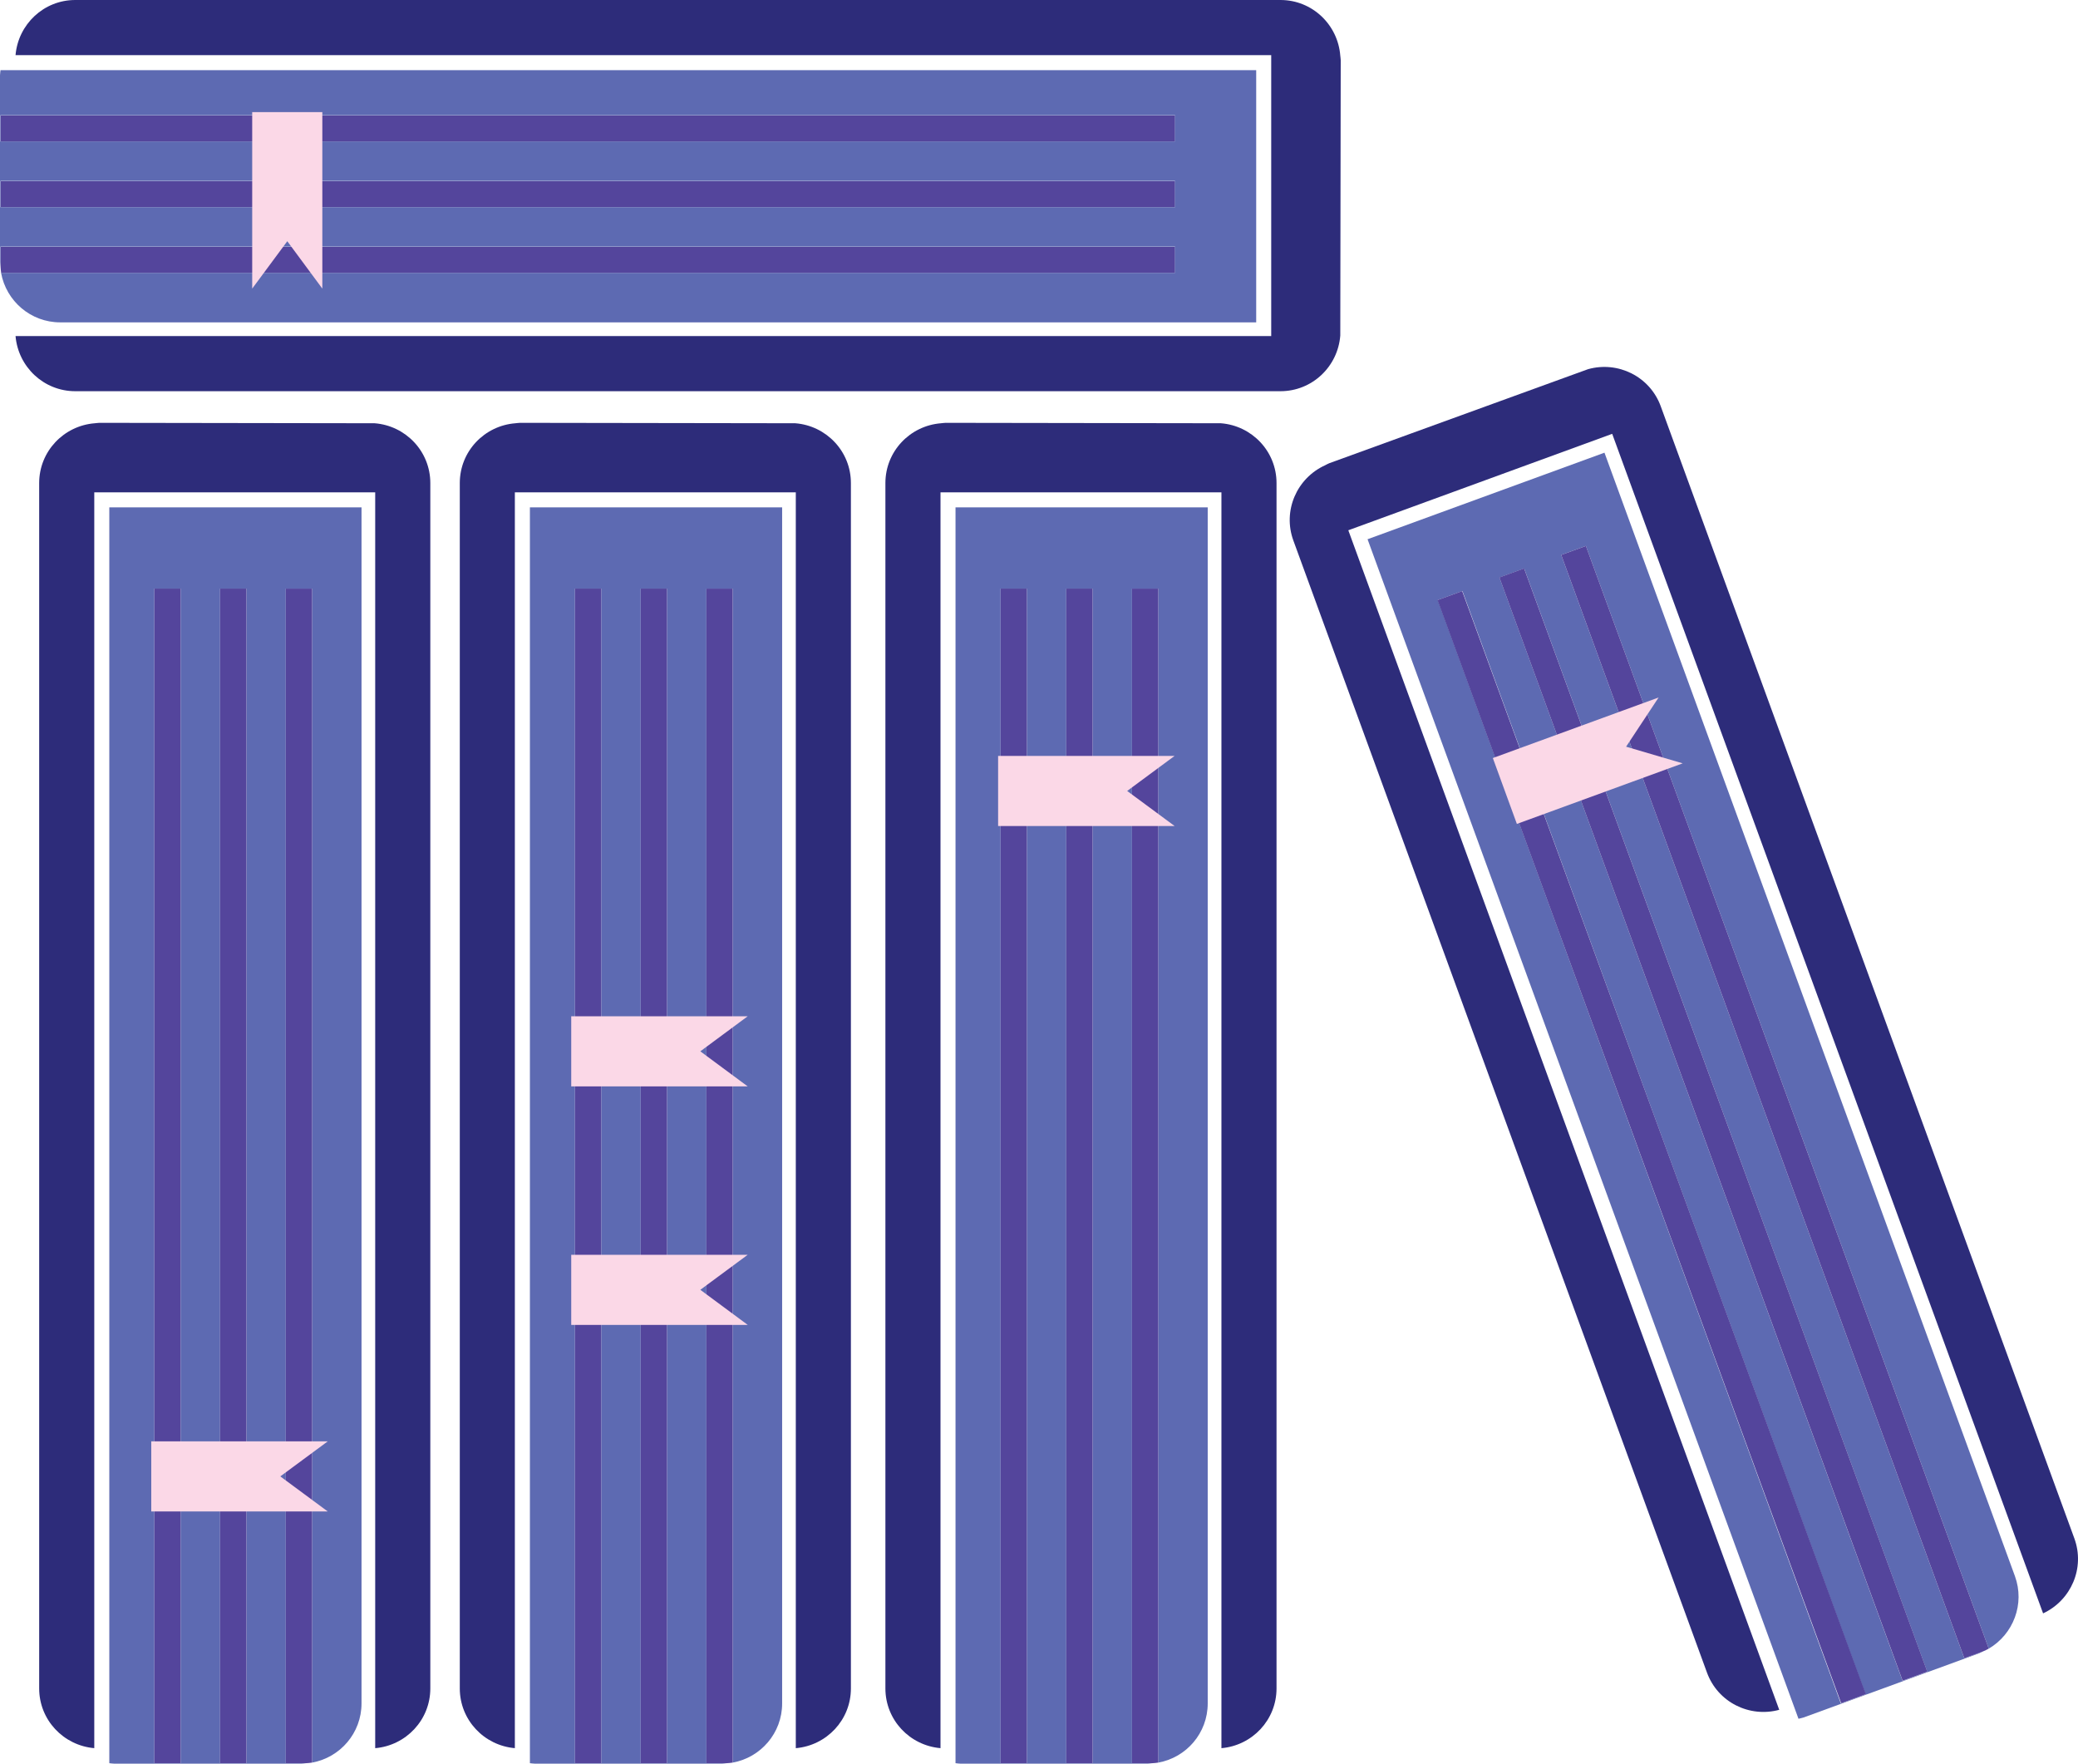
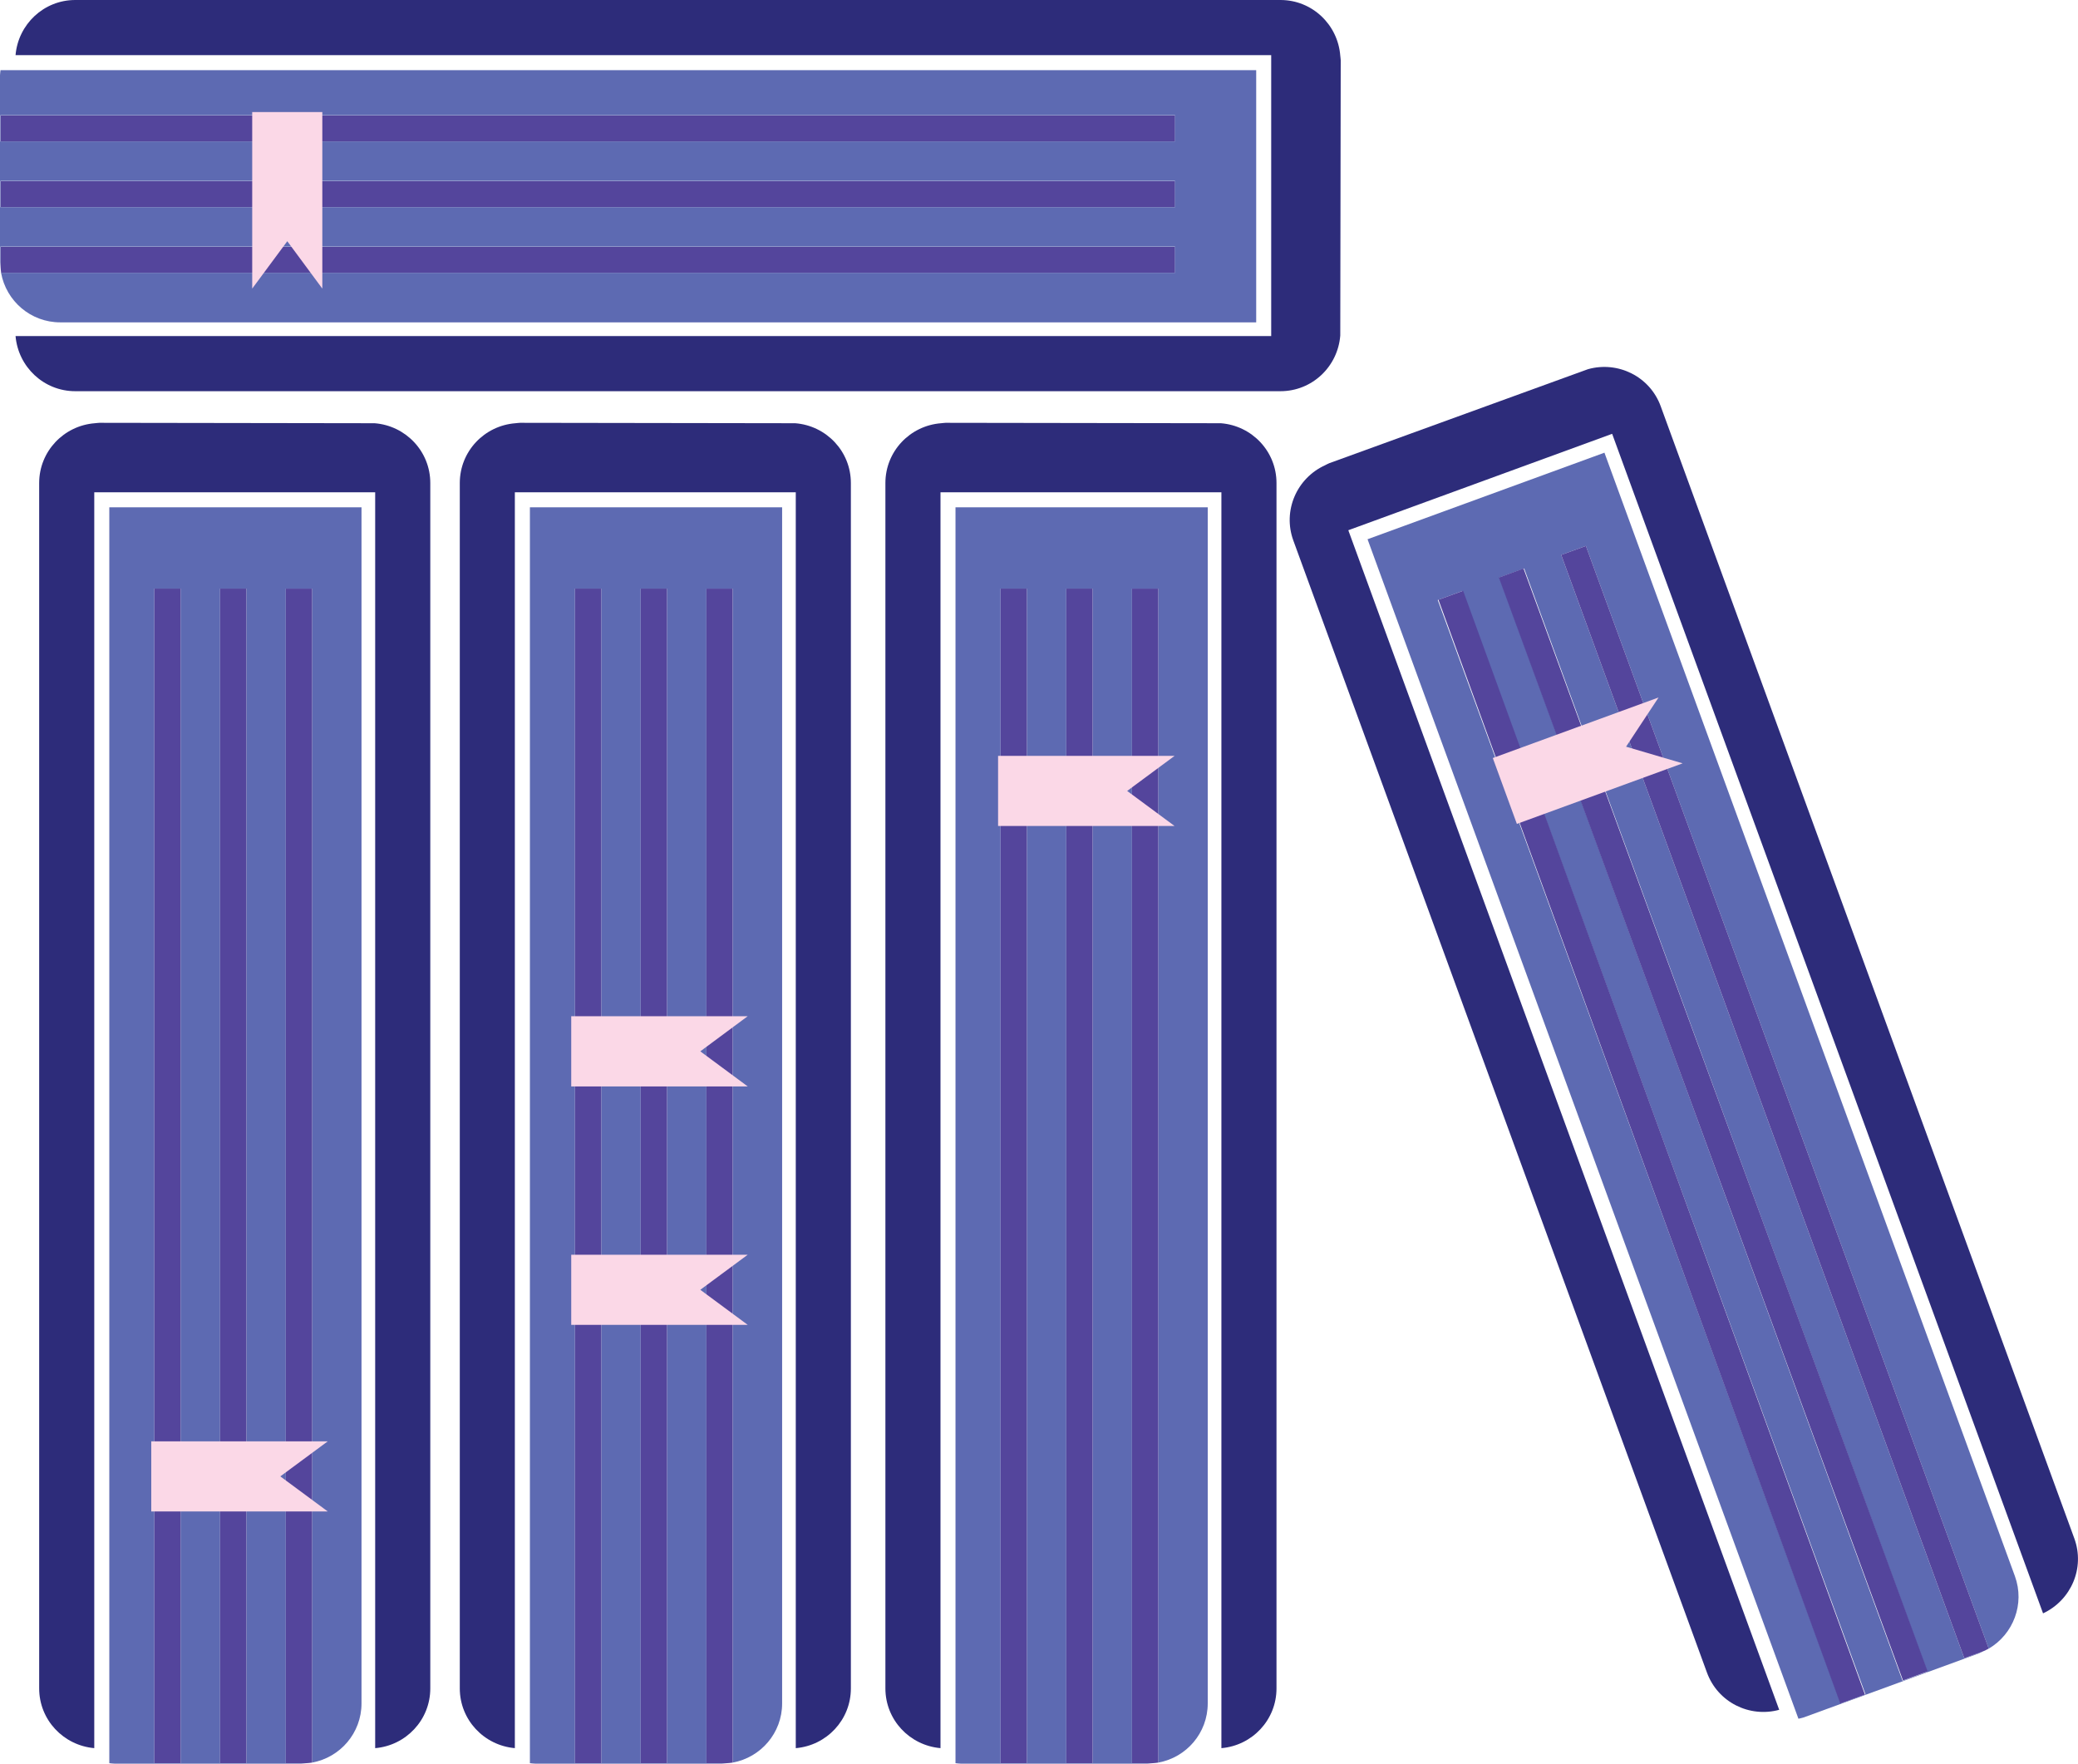
- <svg xmlns="http://www.w3.org/2000/svg" version="1.1" id="Layer_1" x="0px" y="0px" width="122.753px" height="104.174px" viewBox="0 0 122.753 104.174" enable-background="new 0 0 122.753 104.174" xml:space="preserve">
+ <svg xmlns="http://www.w3.org/2000/svg" version="1.1" id="Layer_1" x="0px" y="0px" width="114.957px" height="97.556px" viewBox="0 0 114.957 97.556" enable-background="new 0 0 114.957 97.556" xml:space="preserve">
  <g>
    <g>
-       <path fill="#5D6AB2" d="M6.457,104.145c0.101,0.008,0.199,0.029,0.304,0.029h11.034c0.092,0,0.178-0.02,0.269-0.027h-1.181V34.766    h1.553v69.344c1.658-0.301,2.92-1.746,2.92-3.494V29.967H6.457V104.145z M13.001,34.766h1.553v69.381h-1.553V34.766z     M9.117,34.766h1.553v69.381H9.117V34.766z" />
-       <rect x="9.117" y="34.766" fill="#54459C" width="1.553" height="69.381" />
-       <rect x="13.001" y="34.766" fill="#54459C" width="1.553" height="69.381" />
-       <path fill="#54459C" d="M16.883,34.766v69.381h1.181c0.124-0.01,0.251-0.014,0.372-0.037V34.766H16.883z" />
-       <path fill="#2D2C7A" d="M22.132,25L5.873,24.975c-0.094,0-0.181,0.02-0.272,0.025c-1.836,0.143-3.287,1.662-3.287,3.533v71.195    c0,1.861,1.434,3.371,3.255,3.529V29.08h0.032h16.531h0.032v74.178c1.821-0.158,3.256-1.668,3.256-3.529V28.533    C25.42,26.662,23.968,25.143,22.132,25z" />
-       <polygon fill="#FBD8E7" points="19.362,89.277 8.935,89.277 8.935,85.135 19.362,85.135 16.559,87.205   " />
+       <path fill="#5D6AB2" d="M6.047,97.53c0.095,0.008,0.186,0.026,0.285,0.026h10.334c0.086,0,0.166-0.02,0.251-0.023h-1.106V32.558    h1.454v64.939c1.554-0.282,2.734-1.636,2.734-3.272V28.063H6.047V97.53z M12.175,32.558h1.455v64.975h-1.455V32.558z     M8.538,32.558h1.454v64.975H8.538V32.558z" />
+       <rect x="8.538" y="32.558" fill="#54459C" width="1.454" height="64.975" />
+       <rect x="12.175" y="32.558" fill="#54459C" width="1.455" height="64.975" />
+       <path fill="#54459C" d="M15.811,32.558v64.975h1.106c0.116-0.01,0.235-0.014,0.349-0.035V32.558H15.811z" />
+       <path fill="#2D2C7A" d="M20.726,23.411L5.5,23.388c-0.089,0-0.169,0.019-0.255,0.023c-1.719,0.133-3.078,1.557-3.078,3.309v66.672    c0,1.743,1.343,3.156,3.048,3.306V27.232h0.03h15.481h0.029v69.467c1.706-0.146,3.049-1.562,3.049-3.304V26.72    C23.806,24.968,22.446,23.546,20.726,23.411z" />
+       <polygon fill="#FBD8E7" points="18.132,83.606 8.368,83.606 8.368,79.727 18.132,79.727 15.508,81.666   " />
    </g>
    <g>
-       <path fill="#5D6AB2" d="M31.303,104.145c0.104,0.008,0.2,0.029,0.305,0.029h11.035c0.092,0,0.177-0.02,0.268-0.027h-1.181V34.766    h1.553v69.344c1.658-0.301,2.92-1.746,2.92-3.494V29.967H31.303V104.145z M37.847,34.766h1.553v69.381h-1.553V34.766z     M33.965,34.766h1.554v69.381h-1.554V34.766z" />
-       <rect x="33.965" y="34.766" fill="#54459C" width="1.554" height="69.381" />
-       <rect x="37.847" y="34.766" fill="#54459C" width="1.553" height="69.381" />
-       <path fill="#54459C" d="M41.729,34.766v69.381h1.181c0.125-0.01,0.251-0.014,0.372-0.037V34.766H41.729z" />
-       <path fill="#2D2C7A" d="M46.979,25l-16.259-0.025c-0.095,0-0.183,0.02-0.273,0.025c-1.837,0.143-3.286,1.662-3.286,3.533v71.195    c0,1.861,1.432,3.371,3.253,3.529V29.08h0.033h16.532h0.031v74.178c1.822-0.158,3.255-1.668,3.255-3.529V28.533    C50.266,26.662,48.815,25.143,46.979,25z" />
-       <polygon fill="#FBD8E7" points="44.17,78.256 33.744,78.256 33.744,74.115 44.17,74.115 41.37,76.184   " />
-       <polygon fill="#FBD8E7" points="44.17,64.17 33.744,64.17 33.744,60.027 44.17,60.027 41.37,62.098   " />
+       <path fill="#5D6AB2" d="M29.315,97.53c0.097,0.008,0.187,0.026,0.286,0.026h10.334c0.087,0,0.166-0.02,0.251-0.023H39.08V32.558    h1.454v64.939c1.552-0.282,2.734-1.636,2.734-3.272V28.063H29.315V97.53z M35.443,32.558h1.454v64.975h-1.454V32.558z     M31.807,32.558h1.456v64.975h-1.456V32.558z" />
+       <rect x="31.807" y="32.558" fill="#54459C" width="1.456" height="64.975" />
+       <rect x="35.443" y="32.558" fill="#54459C" width="1.454" height="64.975" />
+       <path fill="#54459C" d="M39.078,32.558v64.975h1.106c0.117-0.01,0.236-0.014,0.348-0.035V32.558H39.078z" />
+       <path fill="#2D2C7A" d="M43.994,23.411l-15.226-0.023c-0.088,0-0.171,0.019-0.255,0.023c-1.72,0.133-3.077,1.557-3.077,3.309    v66.672c0,1.743,1.341,3.156,3.046,3.306V27.232h0.03h15.482h0.029v69.467c1.706-0.146,3.048-1.562,3.048-3.304V26.72    C47.073,24.968,45.714,23.546,43.994,23.411z" />
+       <polygon fill="#FBD8E7" points="41.364,73.284 31.601,73.284 31.601,69.406 41.364,69.406 38.742,71.345   " />
+       <polygon fill="#FBD8E7" points="41.364,60.095 31.601,60.095 31.601,56.212 41.364,56.212 38.742,58.155   " />
    </g>
    <g>
-       <path fill="#5D6AB2" d="M56.445,104.145c0.101,0.008,0.201,0.029,0.304,0.029h11.035c0.092,0,0.178-0.02,0.268-0.027h-1.181    V34.766h1.554v69.344c1.658-0.301,2.918-1.746,2.918-3.494V29.967H56.445V104.145z M62.989,34.766h1.553v69.381h-1.553V34.766z     M59.106,34.766h1.554v69.381h-1.554V34.766z" />
-       <rect x="59.106" y="34.766" fill="#54459C" width="1.554" height="69.381" />
-       <rect x="62.989" y="34.766" fill="#54459C" width="1.553" height="69.381" />
-       <path fill="#54459C" d="M66.871,34.766v69.381h1.181c0.124-0.01,0.251-0.014,0.373-0.037V34.766H66.871z" />
-       <path fill="#2D2C7A" d="M72.12,25l-16.259-0.025c-0.092,0-0.18,0.02-0.271,0.025c-1.837,0.143-3.287,1.662-3.287,3.533v71.195    c0,1.861,1.432,3.371,3.255,3.529V29.08h0.032h16.53h0.033v74.178c1.821-0.158,3.255-1.668,3.255-3.529V28.533    C75.408,26.662,73.958,25.143,72.12,25z" />
-       <polygon fill="#FBD8E7" points="69.387,48.789 58.961,48.789 58.961,44.648 69.387,44.648 66.585,46.719   " />
+       <path fill="#5D6AB2" d="M52.859,97.53c0.095,0.008,0.189,0.026,0.285,0.026h10.335c0.085,0,0.165-0.02,0.25-0.023h-1.106V32.558    h1.456v64.939c1.554-0.282,2.734-1.636,2.734-3.272V28.063H52.859V97.53z M58.989,32.558h1.454v64.975h-1.454V32.558z     M55.351,32.558h1.455v64.975h-1.455V32.558z" />
+       <rect x="55.351" y="32.558" fill="#54459C" width="1.455" height="64.975" />
+       <rect x="58.989" y="32.558" fill="#54459C" width="1.454" height="64.975" />
+       <path fill="#54459C" d="M62.623,32.558v64.975h1.106c0.116-0.01,0.235-0.014,0.35-0.035V32.558H62.623z" />
+       <path fill="#2D2C7A" d="M67.54,23.411l-15.227-0.023c-0.087,0-0.169,0.019-0.254,0.023c-1.72,0.133-3.078,1.557-3.078,3.309    v66.672c0,1.743,1.34,3.156,3.048,3.306V27.232h0.03H67.54h0.029v69.467c1.707-0.146,3.048-1.562,3.048-3.304V26.72    C70.618,24.968,69.261,23.546,67.54,23.411z" />
+       <polygon fill="#FBD8E7" points="64.979,45.69 55.215,45.69 55.215,41.811 64.979,41.811 62.356,43.751   " />
    </g>
    <g>
-       <rect x="0.033" y="6.814" fill="#54459C" width="69.383" height="1.555" />
-       <rect x="0.033" y="10.697" fill="#54459C" width="69.383" height="1.553" />
-       <path fill="#54459C" d="M69.416,14.58H0.033v1.18c0.009,0.125,0.016,0.252,0.037,0.373h69.346V14.58z" />
-       <path fill="#5D6AB2" d="M0.03,4.143C0.023,4.246,0,4.344,0,4.449v11.033c0,0.092,0.021,0.178,0.027,0.268v-1.182H69.41v1.553    H0.064c0.304,1.66,1.748,2.92,3.493,2.92h70.65V4.143H0.03z M69.41,10.686v1.555H0.027v-1.555H69.41z M69.41,6.805v1.553H0.027    V6.805H69.41z" />
-       <path fill="#2D2C7A" d="M79.174,19.818L79.2,3.561c0-0.094-0.02-0.18-0.026-0.273C79.032,1.451,77.513,0,75.641,0H4.445    C2.586,0,1.076,1.434,0.918,3.256h74.176v0.031v16.531v0.033H0.918c0.158,1.822,1.668,3.256,3.527,3.256h71.195    C77.513,23.107,79.032,21.656,79.174,19.818z" />
-       <polygon fill="#FBD8E7" points="14.898,17.047 14.898,6.621 19.041,6.621 19.041,17.047 16.971,14.248   " />
+       <rect x="0.031" y="6.381" fill="#54459C" width="64.976" height="1.457" />
+       <rect x="0.031" y="10.017" fill="#54459C" width="64.976" height="1.455" />
+       <path fill="#54459C" d="M65.006,13.654H0.031v1.105c0.008,0.117,0.015,0.235,0.034,0.349h64.941V13.654z" />
+       <path fill="#5D6AB2" d="M0.028,3.88C0.021,3.976,0,4.068,0,4.165v10.333c0,0.087,0.021,0.168,0.024,0.251v-1.108H65v1.455H0.06    c0.284,1.555,1.636,2.735,3.271,2.735h66.163V3.88H0.028z M65,10.007v1.457H0.024v-1.457H65z M65,6.373v1.454H0.024V6.373H65z" />
+       <path fill="#2D2C7A" d="M74.145,18.558L74.17,3.334c0-0.089-0.021-0.169-0.025-0.256C74.011,1.359,72.59,0,70.836,0H4.163    C2.422,0,1.008,1.343,0.86,3.049h69.464v0.029v15.48v0.031H0.86c0.148,1.706,1.562,3.05,3.303,3.05h66.673    C72.59,21.639,74.011,20.281,74.145,18.558z" />
+       <polygon fill="#FBD8E7" points="13.952,15.964 13.952,6.2 17.831,6.2 17.831,15.964 15.893,13.343   " />
    </g>
    <g>
-       <path fill="#5D6AB2" d="M106.241,101.521c0.099-0.027,0.201-0.041,0.297-0.074l10.364-3.789c0.086-0.031,0.16-0.078,0.243-0.117    l-1.109,0.404L92.226,32.777l1.457-0.529l23.799,65.131c1.454-0.854,2.143-2.643,1.545-4.283L94.78,26.738l-13.995,5.113    L106.241,101.521z M88.578,34.111l1.459-0.533l23.812,65.168l-1.459,0.535L88.578,34.111z M84.933,35.443l1.457-0.533    l23.812,65.168l-1.46,0.533L84.933,35.443z" />
-       <rect x="96.79" y="33.07" transform="matrix(0.9391 -0.3437 0.3437 0.9391 -17.3444 37.6567)" fill="#54459C" width="1.552" height="69.381" />
-       <rect x="100.437" y="31.738" transform="matrix(0.9392 -0.3433 0.3433 0.9392 -16.6529 38.7784)" fill="#54459C" width="1.553" height="69.384" />
-       <path fill="#54459C" d="M92.226,32.777l23.811,65.168l1.109-0.404c0.111-0.051,0.23-0.1,0.336-0.162L93.683,32.248L92.226,32.777z    " />
-       <path fill="#2D2C7A" d="M93.807,21.807l-15.282,5.553c-0.088,0.033-0.161,0.08-0.246,0.121c-1.677,0.762-2.518,2.688-1.877,4.445    l24.434,66.869c0.639,1.748,2.504,2.676,4.268,2.197l-25.455-69.67l0.03-0.012l15.528-5.674l0.03-0.01l25.454,69.67    c1.657-0.773,2.486-2.682,1.846-4.43L98.104,23.996C97.462,22.238,95.58,21.309,93.807,21.807z" />
-       <polygon fill="#FBD8E7" points="99.401,45.088 89.606,48.666 88.186,44.775 97.979,41.197 96.058,44.104   " />
+       <path fill="#5D6AB2" d="M99.491,95.072c0.094-0.024,0.189-0.038,0.28-0.069l9.705-3.547c0.08-0.029,0.149-0.073,0.229-0.109    l-1.039,0.377L86.368,30.695l1.365-0.495l22.287,60.994c1.361-0.8,2.006-2.475,1.446-4.01L88.759,25.04l-13.105,4.788    L99.491,95.072z M82.951,31.943l1.367-0.498l22.299,61.029l-1.365,0.5L82.951,31.943z M79.538,33.191l1.365-0.498l22.298,61.028    l-1.367,0.499L79.538,33.191z" />
+       <rect x="90.645" y="30.964" transform="matrix(0.9397 -0.3421 0.3421 0.9397 -16.1944 35.0891)" fill="#54459C" width="1.453" height="64.975" />
+       <rect x="94.056" y="29.712" transform="matrix(0.9389 -0.3441 0.3441 0.9389 -15.6154 36.4149)" fill="#54459C" width="1.453" height="64.977" />
+       <path fill="#54459C" d="M86.368,30.694l22.298,61.028l1.039-0.377c0.105-0.05,0.217-0.097,0.315-0.153L87.733,30.2L86.368,30.694z    " />
+       <path fill="#2D2C7A" d="M87.848,20.422l-14.312,5.2c-0.082,0.031-0.152,0.075-0.231,0.113c-1.57,0.714-2.356,2.516-1.757,4.162    L94.431,92.52c0.599,1.637,2.343,2.507,3.996,2.058L74.591,29.332l0.026-0.012l14.541-5.313l0.028-0.009l23.838,65.245    c1.552-0.726,2.329-2.511,1.728-4.149L91.872,22.472C91.272,20.825,89.508,19.956,87.848,20.422z" />
+       <polygon fill="#FBD8E7" points="93.085,42.224 83.915,45.574 82.583,41.931 91.754,38.58 89.956,41.303   " />
    </g>
  </g>
</svg>
